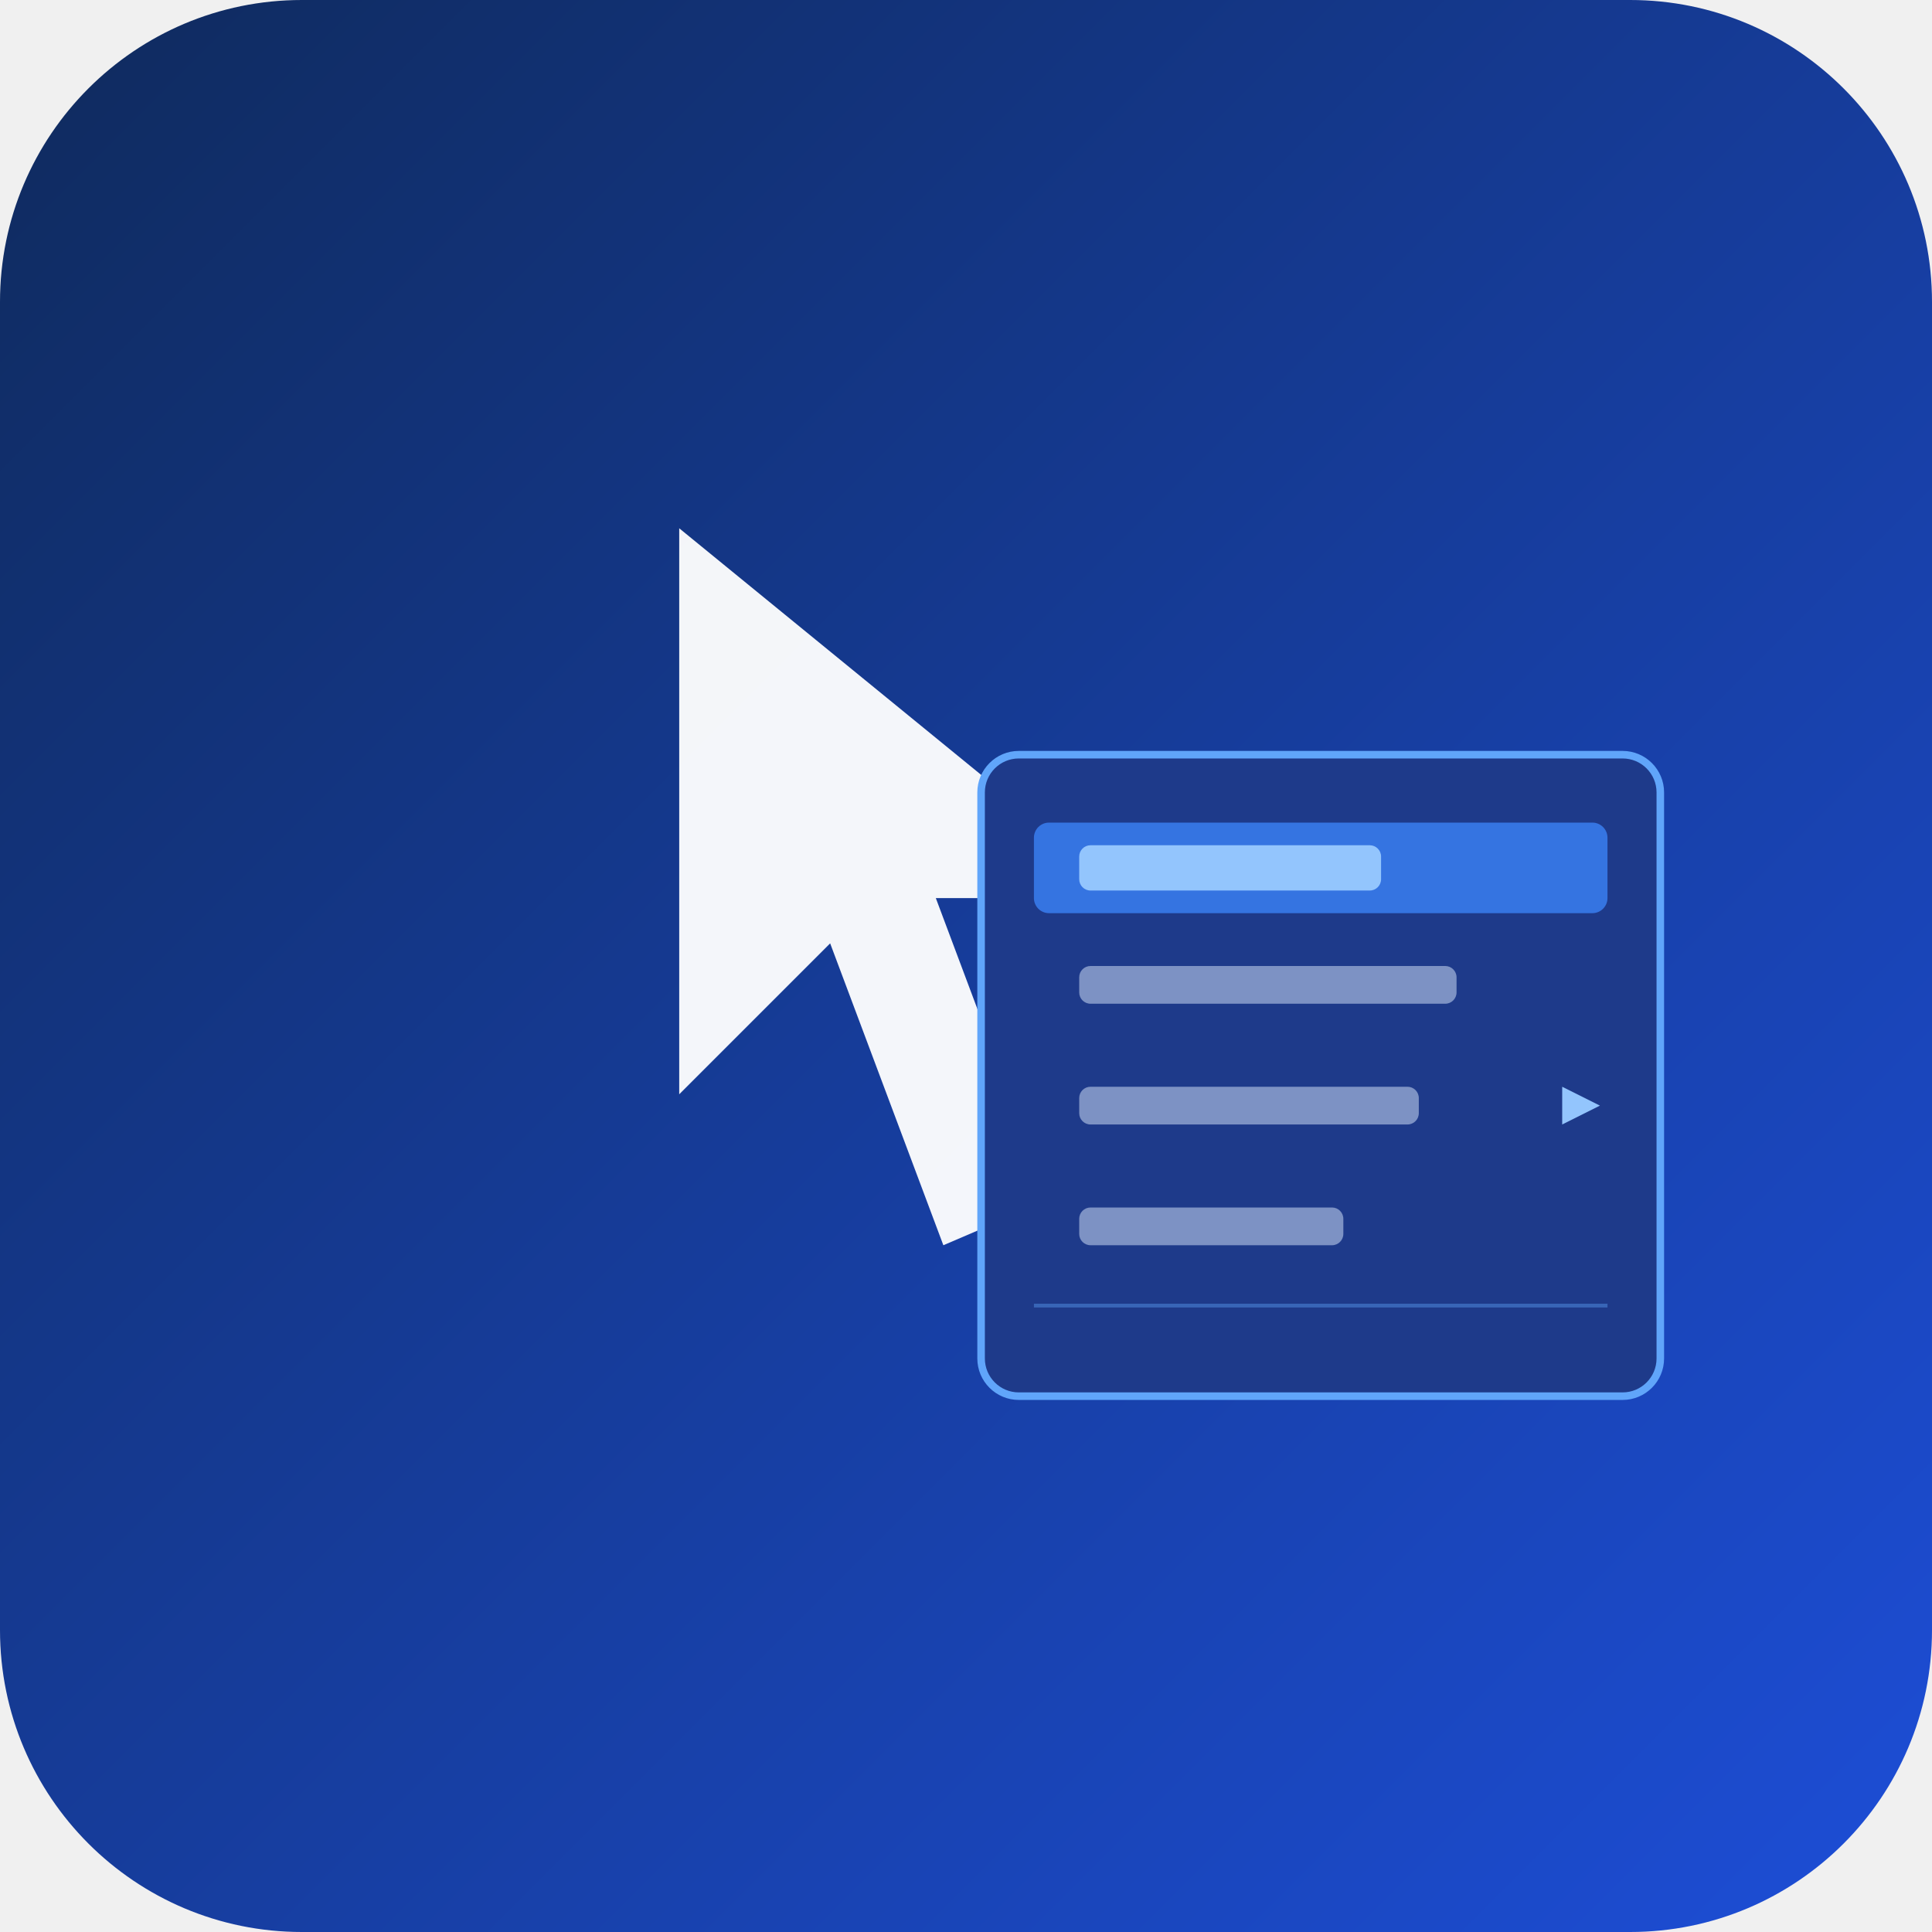
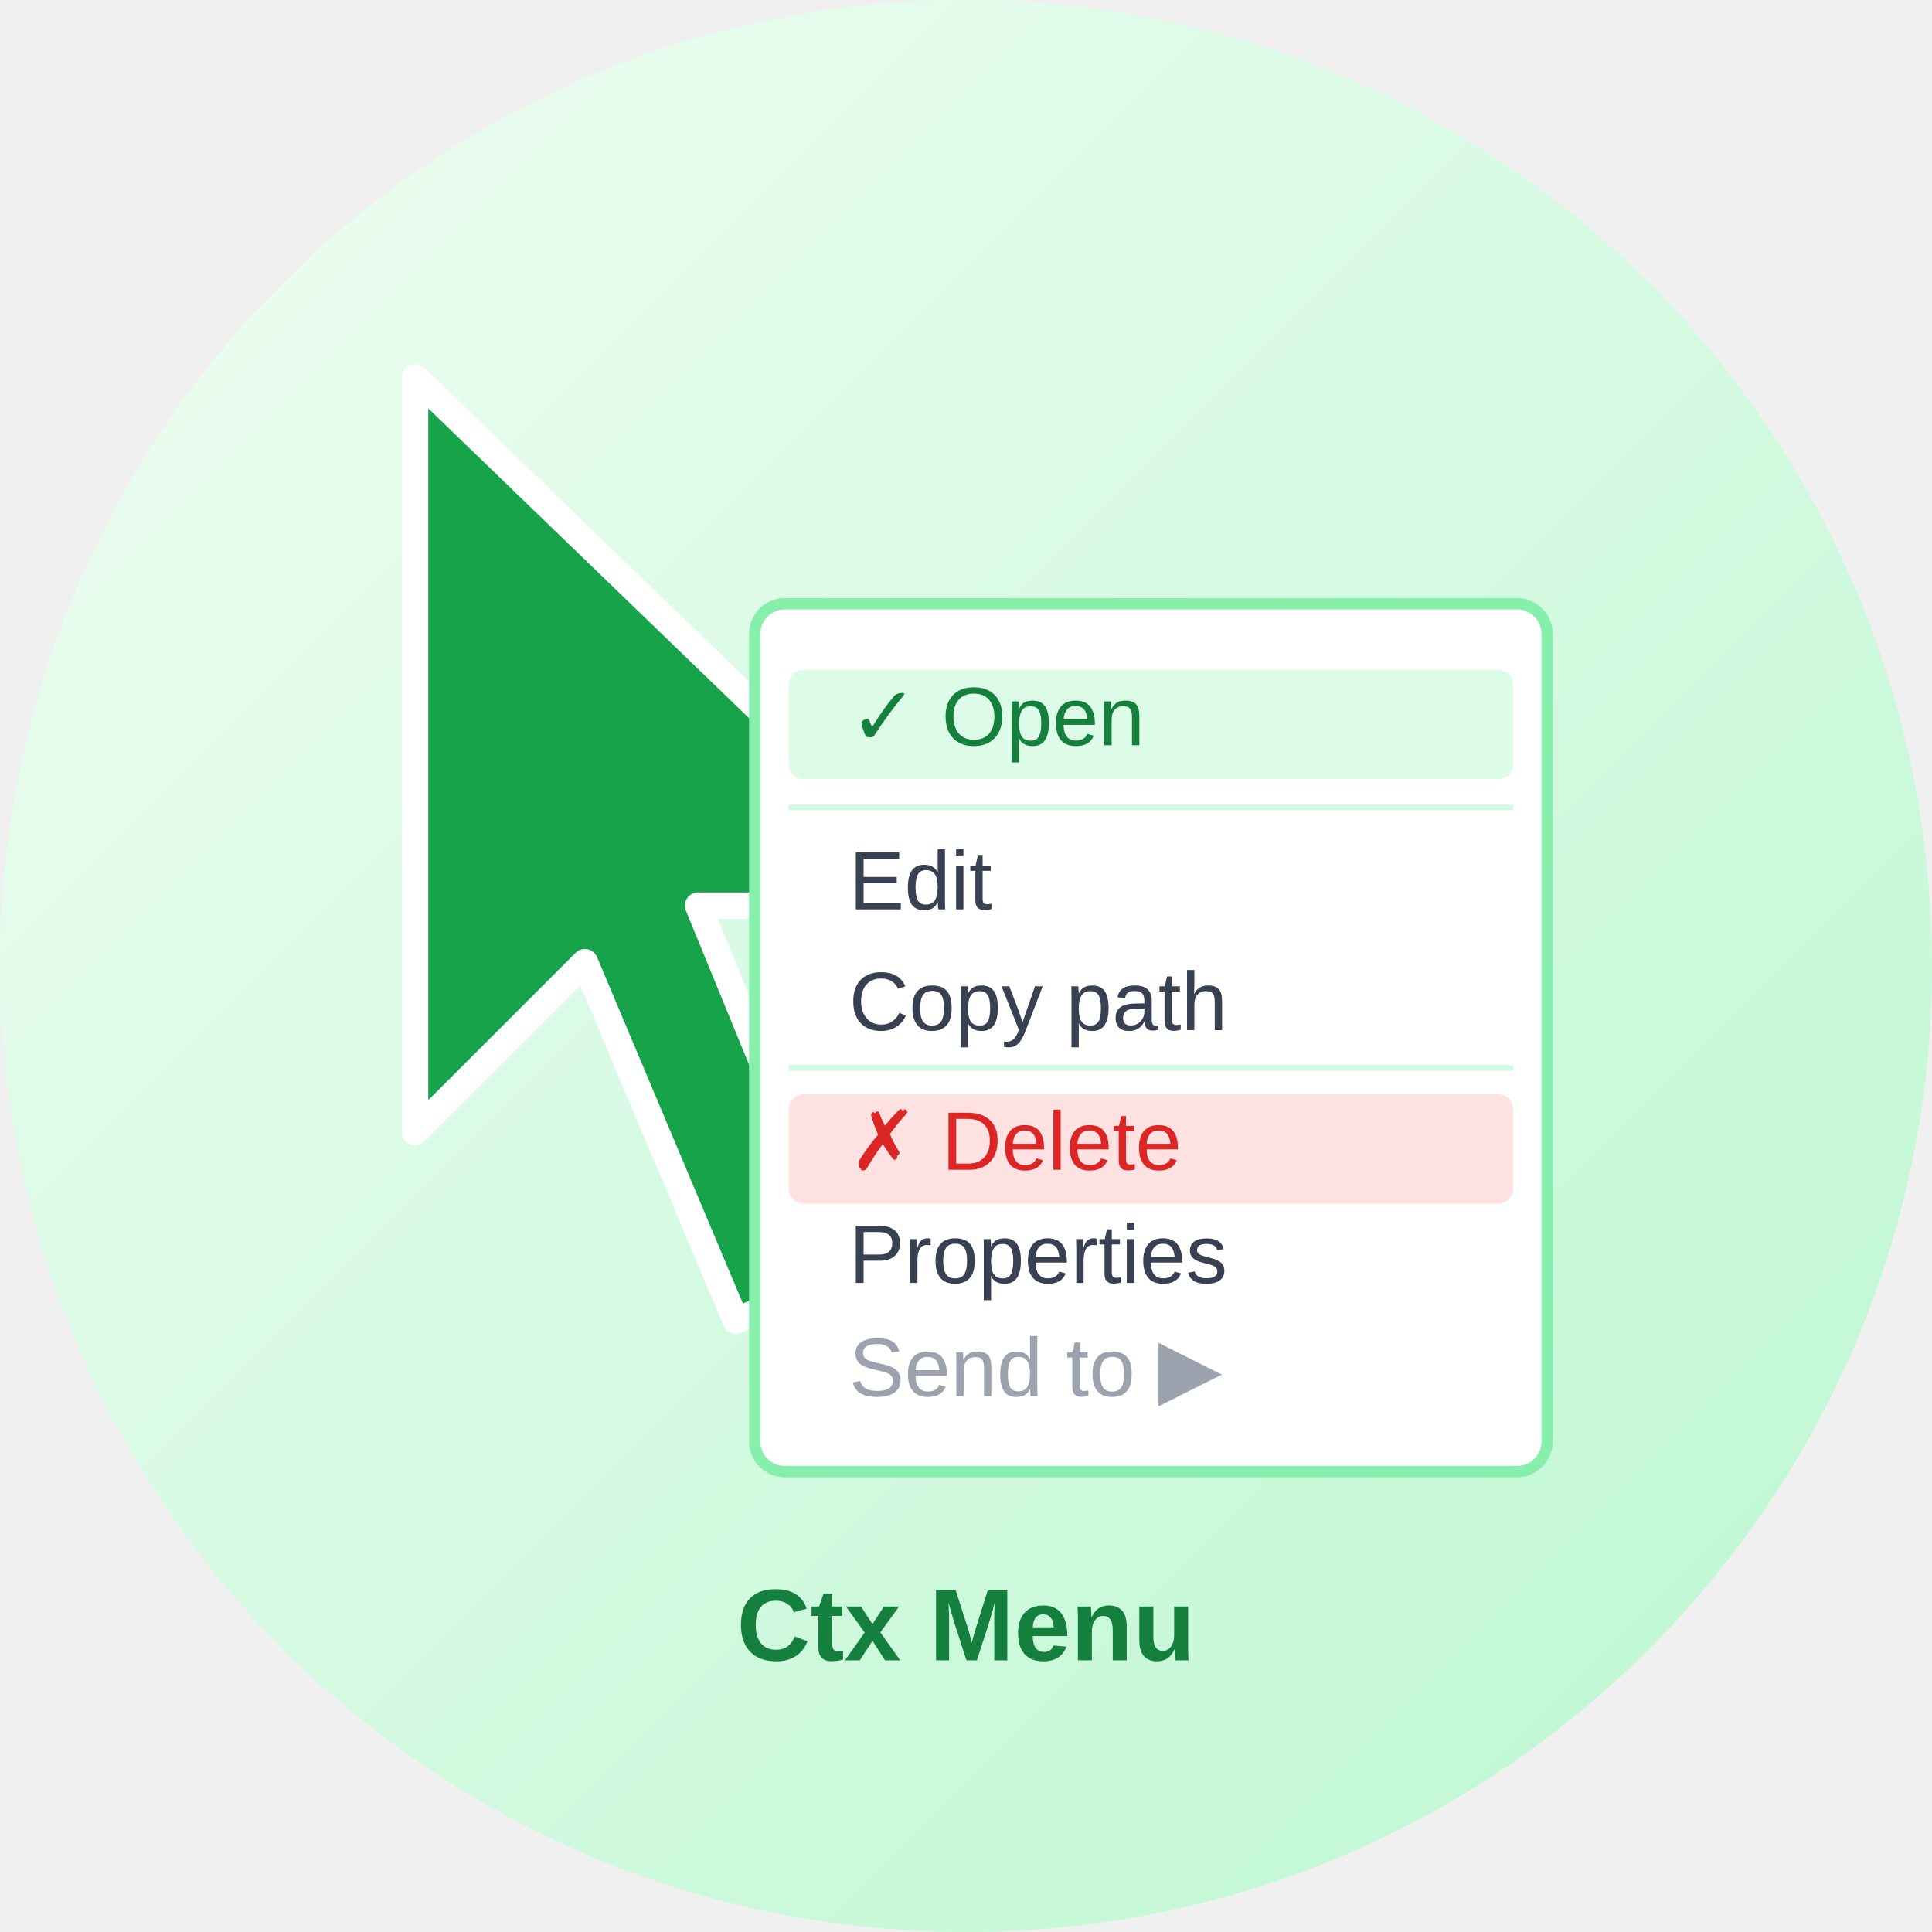
- <svg xmlns="http://www.w3.org/2000/svg" viewBox="0 0 512 512">
+ <svg xmlns="http://www.w3.org/2000/svg" viewBox="0 0 1024 1024">
  <defs>
-     <linearGradient id="bg" x1="0%" y1="0%" x2="100%" y2="100%">
-       <stop offset="0%" stop-color="#0f2a5c" />
-       <stop offset="100%" stop-color="#1d4ed8" />
+     <linearGradient id="bg1" x1="0%" y1="0%" x2="100%" y2="100%">
+       <stop offset="0%" stop-color="#F0FDF4" />
+       <stop offset="100%" stop-color="#BBF7D0" />
    </linearGradient>
  </defs>
-   <rect width="512" height="512" rx="80" fill="url(#bg)" />
-   <path d="M180 140 L180 290 L220 250 L250 330 L278 318 L248 238 L300 238 Z" fill="#ffffff" opacity="0.95" />
-   <rect x="260" y="200" width="180" height="170" rx="10" fill="#1e3a8a" stroke="#60a5fa" stroke-width="2" />
-   <rect x="274" y="218" width="152" height="24" rx="4" fill="#3b82f6" opacity="0.8" />
-   <rect x="274" y="250" width="152" height="24" rx="4" fill="transparent" />
-   <rect x="274" y="282" width="152" height="24" rx="4" fill="transparent" />
-   <rect x="274" y="314" width="152" height="24" rx="4" fill="transparent" />
-   <line x1="274" y1="346" x2="426" y2="346" stroke="#60a5fa" stroke-width="1" opacity="0.4" />
-   <rect x="286" y="224" width="80" height="12" rx="3" fill="#93c5fd" />
-   <rect x="286" y="256" width="100" height="10" rx="3" fill="#dbeafe" opacity="0.5" />
-   <rect x="286" y="288" width="90" height="10" rx="3" fill="#dbeafe" opacity="0.5" />
-   <rect x="286" y="320" width="70" height="10" rx="3" fill="#dbeafe" opacity="0.5" />
-   <polygon points="414,288 414,298 424,293" fill="#93c5fd" />
+   <circle cx="512" cy="512" r="512" fill="url(#bg1)" />
+   <polygon points="220,200 220,600 310,510 390,700 450,675 370,480 510,480" fill="#16A34A" stroke="#FFFFFF" stroke-width="14" stroke-linejoin="round" />
+   <rect x="400" y="320" width="420" height="460" rx="16" fill="#FFFFFF" stroke="#86EFAC" stroke-width="6" />
+   <rect x="418" y="355" width="384" height="58" rx="8" fill="#DCFCE7" />
+   <text x="450" y="395" font-family="Arial,sans-serif" font-size="44" fill="#15803D">✓ Open</text>
+   <line x1="418" y1="428" x2="802" y2="428" stroke="#D1FAE5" stroke-width="3" />
+   <text x="450" y="482" font-family="Arial,sans-serif" font-size="44" fill="#374151">  Edit</text>
+   <text x="450" y="546" font-family="Arial,sans-serif" font-size="44" fill="#374151">  Copy path</text>
+   <line x1="418" y1="566" x2="802" y2="566" stroke="#D1FAE5" stroke-width="3" />
+   <rect x="418" y="580" width="384" height="58" rx="8" fill="#FEE2E2" />
+   <text x="450" y="620" font-family="Arial,sans-serif" font-size="44" fill="#DC2626">✗ Delete</text>
+   <text x="450" y="680" font-family="Arial,sans-serif" font-size="44" fill="#374151">  Properties</text>
+   <text x="450" y="740" font-family="Arial,sans-serif" font-size="44" fill="#9CA3AF">  Send to ▶</text>
+   <text x="512" y="880" font-family="Arial,sans-serif" font-size="54" fill="#15803D" font-weight="bold" text-anchor="middle">Ctx Menu</text>
</svg>
